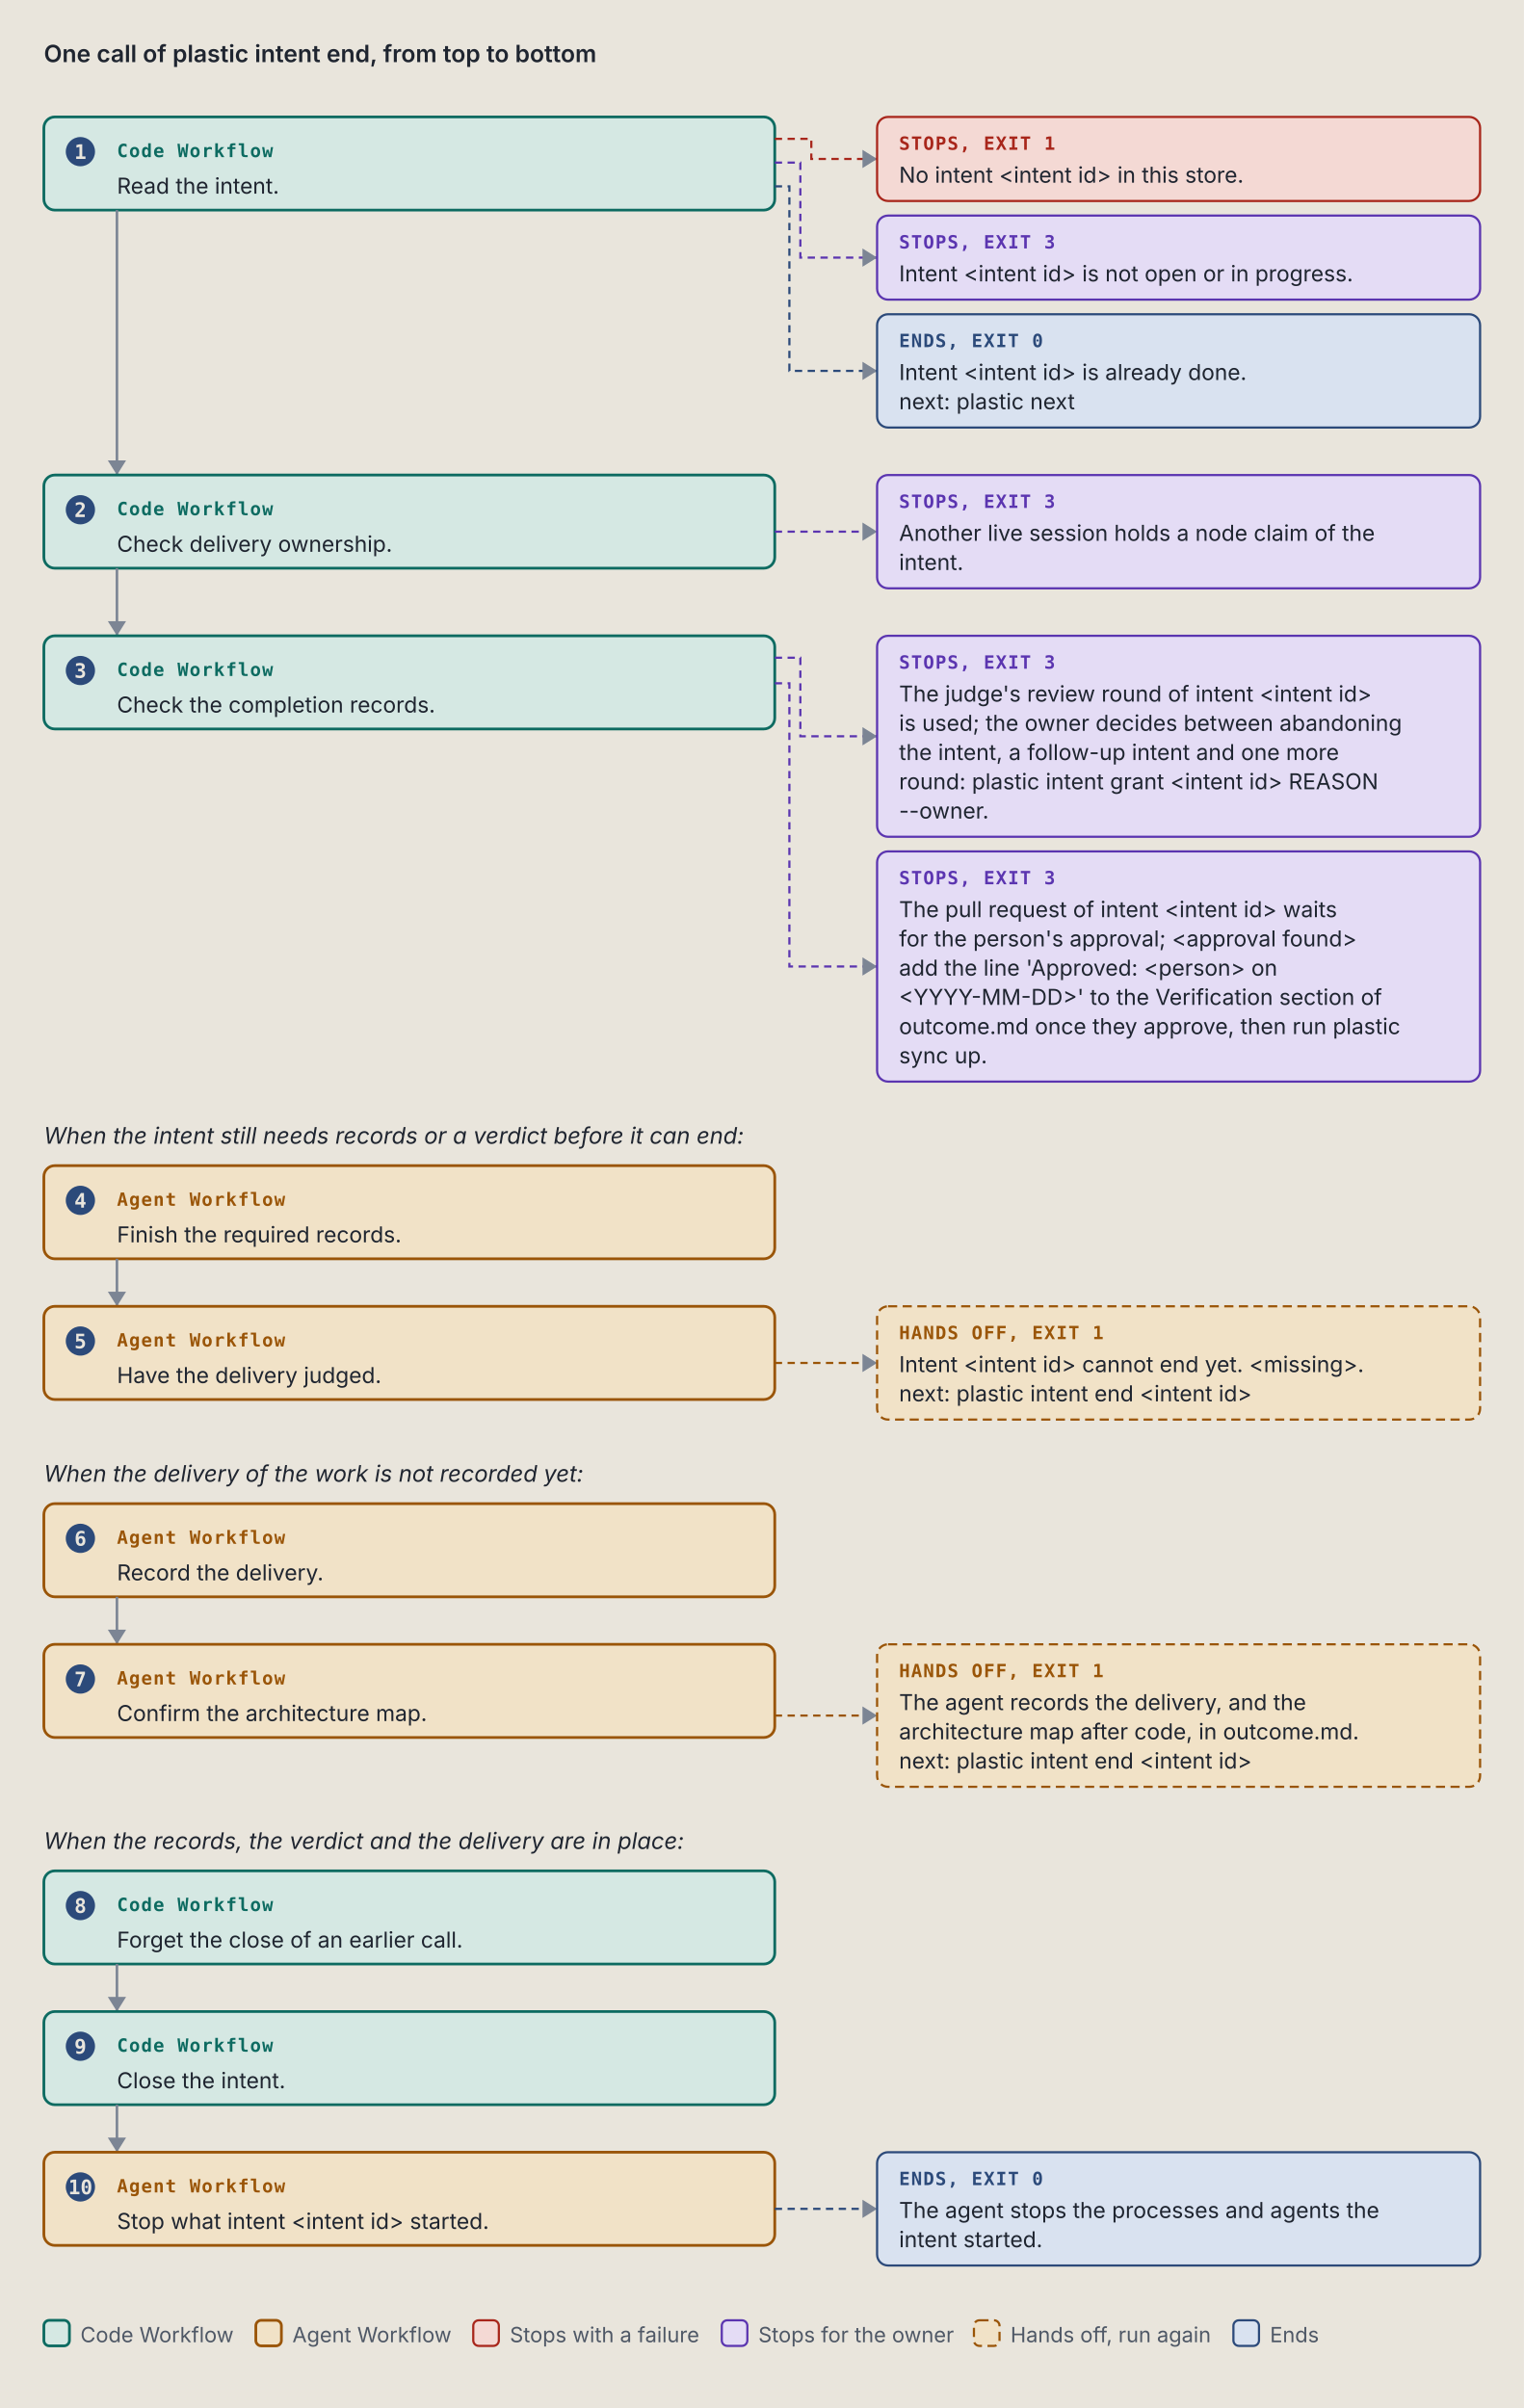
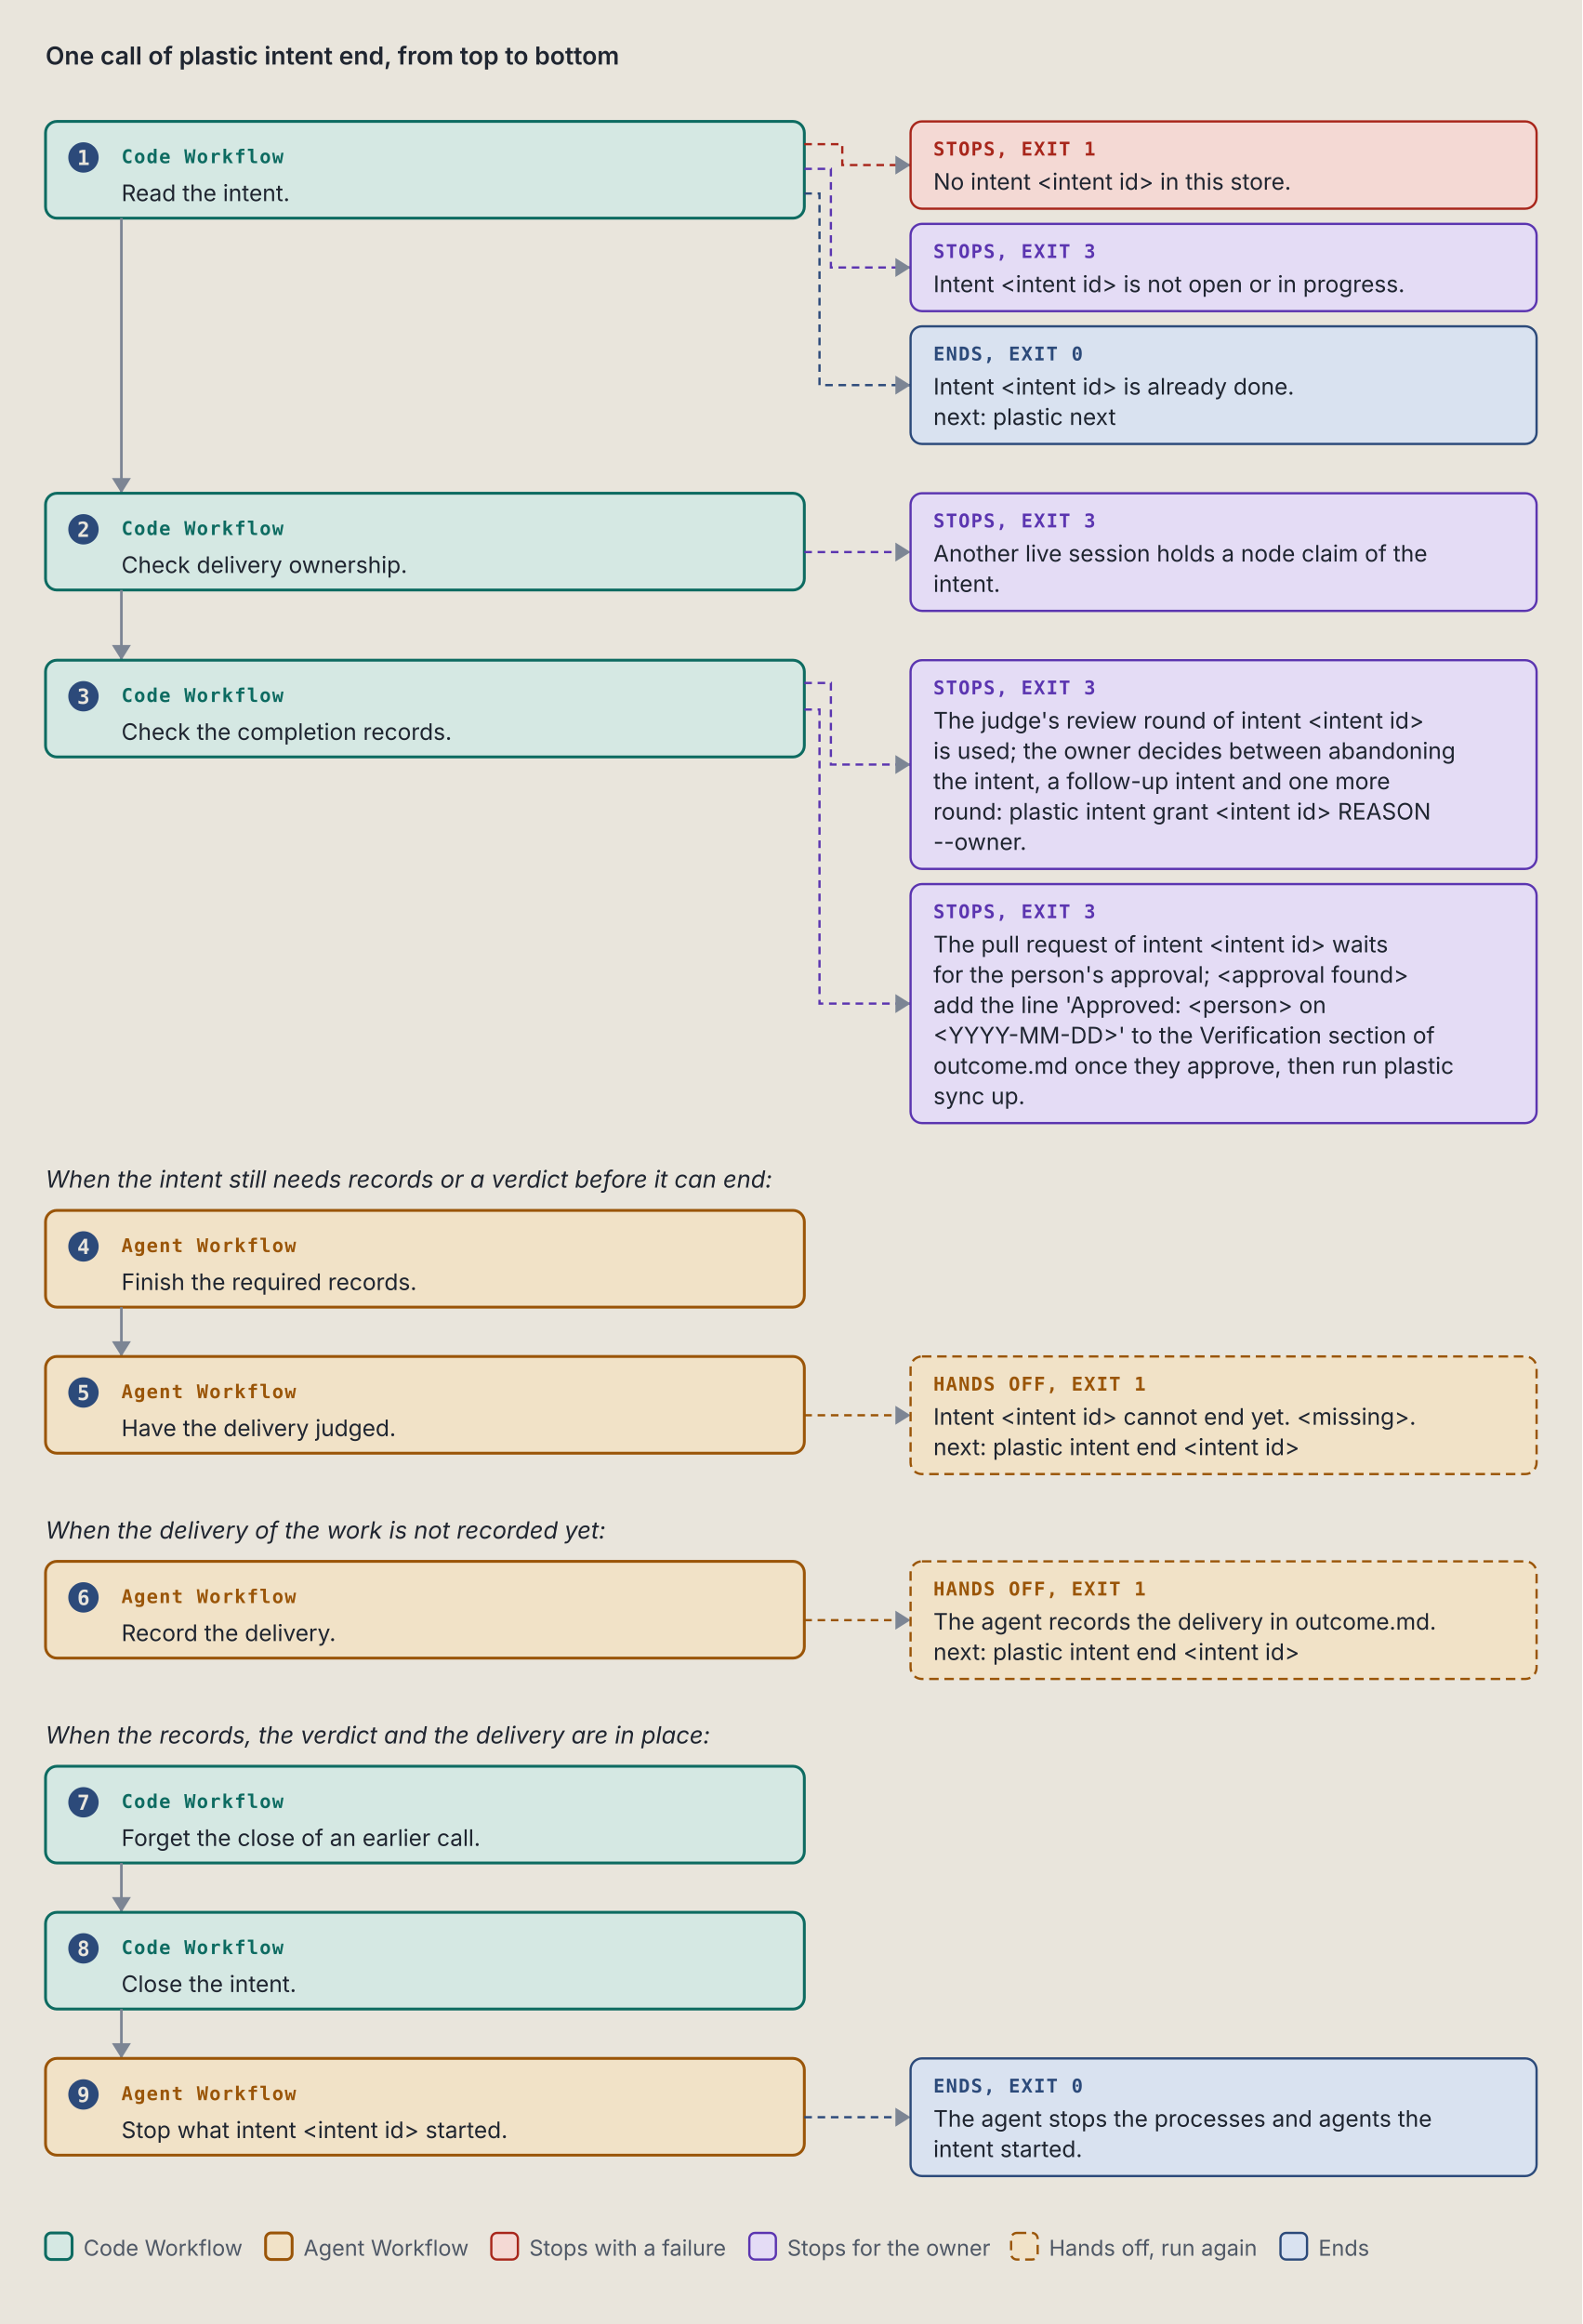
- <svg xmlns="http://www.w3.org/2000/svg" viewBox="0 0 834 1318" width="834" height="1318" role="img" xml:space="preserve">
+ <svg xmlns="http://www.w3.org/2000/svg" viewBox="0 0 834 1225" width="834" height="1225" role="img" xml:space="preserve">
  <style>.ground { fill: #e9e5dc; }
.card { fill: #f4f1ea; stroke: #7c8594; stroke-width: 1; }
.lane-code { fill: #d5e8e3; stroke: #0d6b61; stroke-width: 1.5; }
.lane-agent { fill: #f1e2c7; stroke: #9a5508; stroke-width: 1.5; }
.stop-refusal { fill: #e4dcf5; stroke: #5b35b0; stroke-width: 1.2; }
.stop-failure { fill: #f4d9d4; stroke: #a8261b; stroke-width: 1.2; }
.end { fill: #d9e2f0; stroke: #2c4a7a; stroke-width: 1.2; }
.stop-end { fill: #d9e2f0; stroke: #2c4a7a; stroke-width: 1.2; }
.stop-handoff { fill: #f1e2c7; stroke: #9a5508; stroke-width: 1.2; stroke-dasharray: 5 3; }
.wire-handoff { fill: none; stroke: #9a5508; stroke-width: 1.2; stroke-dasharray: 4 3; }
.wire-end { fill: none; stroke: #2c4a7a; stroke-width: 1.2; stroke-dasharray: 4 3; }
.tag-handoff { fill: #9a5508; }
.k { fill: #4f5866; font: 11.5px "IBM Plex Sans", system-ui, -apple-system, "Segoe UI", sans-serif; }
.way { fill: #1f2530; font: italic 12.5px "IBM Plex Sans", system-ui, -apple-system, "Segoe UI", sans-serif; }
.wire { fill: none; stroke: #7c8594; stroke-width: 1.4; }
.wire-read { fill: none; stroke: #7c8594; stroke-width: 1.4; stroke-dasharray: 5 3; }
.wire-refusal { fill: none; stroke: #5b35b0; stroke-width: 1.2; stroke-dasharray: 4 3; }
.wire-failure { fill: none; stroke: #a8261b; stroke-width: 1.2; stroke-dasharray: 4 3; }
.head { fill: #7c8594; }
.t { fill: #1f2530; font: 12px "IBM Plex Sans", system-ui, -apple-system, "Segoe UI", sans-serif; }
.tb { fill: #1f2530; font: 600 13px "IBM Plex Sans", system-ui, -apple-system, "Segoe UI", sans-serif; }
.tm { fill: #1f2530; font: 11.5px "IBM Plex Mono", ui-monospace, Menlo, Consolas, monospace; }
.tag { font: 600 10px "IBM Plex Mono", ui-monospace, Menlo, Consolas, monospace; letter-spacing: .06em; }
.tag-code { fill: #0d6b61; } .tag-agent { fill: #9a5508; } .tag-refusal { fill: #5b35b0; }
.tag-failure { fill: #a8261b; } .tag-end { fill: #2c4a7a; } .tag-muted { fill: #4f5866; }
.tm.tag-muted { font-size: 10.5px; }
.db { fill: #d9e2f0; stroke: #2c4a7a; stroke-width: 1.2; }
.codebox { fill: #f4f1ea; stroke: #7c8594; stroke-width: 1; }
.cx { fill: #1f2530; font: 12px "IBM Plex Mono", ui-monospace, Menlo, Consolas, monospace; white-space: pre; }
.cx-n { fill: #4f5866; font: 11px "IBM Plex Mono", ui-monospace, Menlo, Consolas, monospace; }
.cx-k { fill: #5b35b0; } .cx-s { fill: #9a5508; } .cx-y { fill: #0d6b61; }
.cx-w { fill: #2c4a7a; font-weight: 600; } .cx-t { fill: #a8261b; } .cx-c { fill: #4f5866; font-style: italic; }
.badge { fill: #2c4a7a; } .badge-t { fill: #e9e5dc; font: 600 11px "IBM Plex Mono", ui-monospace, Menlo, Consolas, monospace; }
.bracket { fill: none; stroke: #2c4a7a; stroke-width: 1.4; }
.term { fill: #16191e; stroke: #7c8594; stroke-width: 1; }
.term-t { fill: #e6e2d8; font: 12px "IBM Plex Mono", ui-monospace, Menlo, Consolas, monospace; }
.term-p { fill: #8fd18f; font: 12px "IBM Plex Mono", ui-monospace, Menlo, Consolas, monospace; }
.term-m { fill: #a3abb6; font: 12px "IBM Plex Mono", ui-monospace, Menlo, Consolas, monospace; }
.big { font: 700 36px "IBM Plex Mono", ui-monospace, Menlo, Consolas, monospace; }

@media (prefers-color-scheme: dark) {
.ground { fill: #171a1f; }
.card { fill: #20242b; stroke: #8a93a2; stroke-width: 1; }
.lane-code { fill: #173a36; stroke: #5cc4b4; stroke-width: 1.5; }
.lane-agent { fill: #3d2e17; stroke: #e5a95a; stroke-width: 1.5; }
.stop-refusal { fill: #2d2445; stroke: #b59cf2; stroke-width: 1.2; }
.stop-failure { fill: #45211e; stroke: #f2958a; stroke-width: 1.2; }
.end { fill: #1f2c42; stroke: #97b6e8; stroke-width: 1.2; }
.stop-end { fill: #1f2c42; stroke: #97b6e8; stroke-width: 1.2; }
.stop-handoff { fill: #3d2e17; stroke: #e5a95a; stroke-width: 1.2; stroke-dasharray: 5 3; }
.wire-handoff { fill: none; stroke: #e5a95a; stroke-width: 1.2; stroke-dasharray: 4 3; }
.wire-end { fill: none; stroke: #97b6e8; stroke-width: 1.2; stroke-dasharray: 4 3; }
.tag-handoff { fill: #e5a95a; }
.k { fill: #b3b9c3; font: 11.5px "IBM Plex Sans", system-ui, -apple-system, "Segoe UI", sans-serif; }
.way { fill: #e8e4da; font: italic 12.5px "IBM Plex Sans", system-ui, -apple-system, "Segoe UI", sans-serif; }
.wire { fill: none; stroke: #8a93a2; stroke-width: 1.4; }
.wire-read { fill: none; stroke: #8a93a2; stroke-width: 1.4; stroke-dasharray: 5 3; }
.wire-refusal { fill: none; stroke: #b59cf2; stroke-width: 1.2; stroke-dasharray: 4 3; }
.wire-failure { fill: none; stroke: #f2958a; stroke-width: 1.2; stroke-dasharray: 4 3; }
.head { fill: #8a93a2; }
.t { fill: #e8e4da; font: 12px "IBM Plex Sans", system-ui, -apple-system, "Segoe UI", sans-serif; }
.tb { fill: #e8e4da; font: 600 13px "IBM Plex Sans", system-ui, -apple-system, "Segoe UI", sans-serif; }
.tm { fill: #e8e4da; font: 11.5px "IBM Plex Mono", ui-monospace, Menlo, Consolas, monospace; }
.tag { font: 600 10px "IBM Plex Mono", ui-monospace, Menlo, Consolas, monospace; letter-spacing: .06em; }
.tag-code { fill: #5cc4b4; } .tag-agent { fill: #e5a95a; } .tag-refusal { fill: #b59cf2; }
.tag-failure { fill: #f2958a; } .tag-end { fill: #97b6e8; } .tag-muted { fill: #b3b9c3; }
.tm.tag-muted { font-size: 10.5px; }
.db { fill: #1f2c42; stroke: #97b6e8; stroke-width: 1.2; }
.codebox { fill: #20242b; stroke: #8a93a2; stroke-width: 1; }
.cx { fill: #e8e4da; font: 12px "IBM Plex Mono", ui-monospace, Menlo, Consolas, monospace; white-space: pre; }
.cx-n { fill: #b3b9c3; font: 11px "IBM Plex Mono", ui-monospace, Menlo, Consolas, monospace; }
.cx-k { fill: #b59cf2; } .cx-s { fill: #e5a95a; } .cx-y { fill: #5cc4b4; }
.cx-w { fill: #97b6e8; font-weight: 600; } .cx-t { fill: #f2958a; } .cx-c { fill: #b3b9c3; font-style: italic; }
.badge { fill: #97b6e8; } .badge-t { fill: #171a1f; font: 600 11px "IBM Plex Mono", ui-monospace, Menlo, Consolas, monospace; }
.bracket { fill: none; stroke: #97b6e8; stroke-width: 1.4; }
.term { fill: #16191e; stroke: #8a93a2; stroke-width: 1; }
.term-t { fill: #e6e2d8; font: 12px "IBM Plex Mono", ui-monospace, Menlo, Consolas, monospace; }
.term-p { fill: #8fd18f; font: 12px "IBM Plex Mono", ui-monospace, Menlo, Consolas, monospace; }
.term-m { fill: #a3abb6; font: 12px "IBM Plex Mono", ui-monospace, Menlo, Consolas, monospace; }
.big { font: 700 36px "IBM Plex Mono", ui-monospace, Menlo, Consolas, monospace; }
}</style>
  <rect width="100%" height="100%" class="ground" />
  <text x="24" y="34" class="tb" text-anchor="start">One call of plastic intent end, from top to bottom</text>
  <rect x="24" y="64" width="400" height="51" rx="6" class="lane-code" />
  <circle cx="44" cy="83" r="8" class="badge" />
  <text x="44" y="87" class="badge-t" text-anchor="middle">1</text>
  <text x="64" y="86" class="tag tag-code" text-anchor="start">Code Workflow</text>
  <text x="64" y="106" class="t" text-anchor="start">Read the intent.</text>
  <path d="M 424 76 L 444 76 L 444 87 L 480 87" class="wire-failure" />
  <path d="M 472 82 L 480 87 L 472 92 Z" class="head" />
  <rect x="480" y="64" width="330" height="46" rx="6" class="stop-failure" />
  <text x="492" y="82" class="tag tag-failure" text-anchor="start">STOPS, EXIT 1</text>
  <text x="492" y="100" class="t" text-anchor="start">No intent &lt;intent id&gt; in this store.</text>
  <path d="M 424 89 L 438 89 L 438 141 L 480 141" class="wire-refusal" />
  <path d="M 472 136 L 480 141 L 472 146 Z" class="head" />
  <rect x="480" y="118" width="330" height="46" rx="6" class="stop-refusal" />
  <text x="492" y="136" class="tag tag-refusal" text-anchor="start">STOPS, EXIT 3</text>
  <text x="492" y="154" class="t" text-anchor="start">Intent &lt;intent id&gt; is not open or in progress.</text>
  <path d="M 424 102 L 432 102 L 432 203 L 480 203" class="wire-end" />
  <path d="M 472 198 L 480 203 L 472 208 Z" class="head" />
  <rect x="480" y="172" width="330" height="62" rx="6" class="stop-end" />
  <text x="492" y="190" class="tag tag-end" text-anchor="start">ENDS, EXIT 0</text>
  <text x="492" y="208" class="t" text-anchor="start">Intent &lt;intent id&gt; is already done.</text>
  <text x="492" y="224" class="t" text-anchor="start">next: plastic next</text>
  <path d="M 64 115 L 64 260" class="wire" />
  <path d="M 59 252 L 64 260 L 69 252 Z" class="head" />
  <rect x="24" y="260" width="400" height="51" rx="6" class="lane-code" />
  <circle cx="44" cy="279" r="8" class="badge" />
  <text x="44" y="283" class="badge-t" text-anchor="middle">2</text>
  <text x="64" y="282" class="tag tag-code" text-anchor="start">Code Workflow</text>
  <text x="64" y="302" class="t" text-anchor="start">Check delivery ownership.</text>
  <path d="M 424 291 L 480 291" class="wire-refusal" />
  <path d="M 472 286 L 480 291 L 472 296 Z" class="head" />
  <rect x="480" y="260" width="330" height="62" rx="6" class="stop-refusal" />
  <text x="492" y="278" class="tag tag-refusal" text-anchor="start">STOPS, EXIT 3</text>
  <text x="492" y="296" class="t" text-anchor="start">Another live session holds a node claim of the</text>
  <text x="492" y="312" class="t" text-anchor="start">intent.</text>
  <path d="M 64 311 L 64 348" class="wire" />
  <path d="M 59 340 L 64 348 L 69 340 Z" class="head" />
  <rect x="24" y="348" width="400" height="51" rx="6" class="lane-code" />
  <circle cx="44" cy="367" r="8" class="badge" />
  <text x="44" y="371" class="badge-t" text-anchor="middle">3</text>
  <text x="64" y="370" class="tag tag-code" text-anchor="start">Code Workflow</text>
  <text x="64" y="390" class="t" text-anchor="start">Check the completion records.</text>
  <path d="M 424 360 L 438 360 L 438 403 L 480 403" class="wire-refusal" />
  <path d="M 472 398 L 480 403 L 472 408 Z" class="head" />
  <rect x="480" y="348" width="330" height="110" rx="6" class="stop-refusal" />
  <text x="492" y="366" class="tag tag-refusal" text-anchor="start">STOPS, EXIT 3</text>
  <text x="492" y="384" class="t" text-anchor="start">The judge's review round of intent &lt;intent id&gt;</text>
  <text x="492" y="400" class="t" text-anchor="start">is used; the owner decides between abandoning</text>
  <text x="492" y="416" class="t" text-anchor="start">the intent, a follow-up intent and one more</text>
  <text x="492" y="432" class="t" text-anchor="start">round: plastic intent grant &lt;intent id&gt; REASON</text>
  <text x="492" y="448" class="t" text-anchor="start">--owner.</text>
  <path d="M 424 374 L 432 374 L 432 529 L 480 529" class="wire-refusal" />
  <path d="M 472 524 L 480 529 L 472 534 Z" class="head" />
  <rect x="480" y="466" width="330" height="126" rx="6" class="stop-refusal" />
  <text x="492" y="484" class="tag tag-refusal" text-anchor="start">STOPS, EXIT 3</text>
  <text x="492" y="502" class="t" text-anchor="start">The pull request of intent &lt;intent id&gt; waits</text>
  <text x="492" y="518" class="t" text-anchor="start">for the person's approval; &lt;approval found&gt;</text>
  <text x="492" y="534" class="t" text-anchor="start">add the line 'Approved: &lt;person&gt; on</text>
  <text x="492" y="550" class="t" text-anchor="start">&lt;YYYY-MM-DD&gt;' to the Verification section of</text>
  <text x="492" y="566" class="t" text-anchor="start">outcome.md once they approve, then run plastic</text>
  <text x="492" y="582" class="t" text-anchor="start">sync up.</text>
  <text x="24" y="626" class="way" text-anchor="start">When the intent still needs records or a verdict before it can end:</text>
  <rect x="24" y="638" width="400" height="51" rx="6" class="lane-agent" />
  <circle cx="44" cy="657" r="8" class="badge" />
  <text x="44" y="661" class="badge-t" text-anchor="middle">4</text>
  <text x="64" y="660" class="tag tag-agent" text-anchor="start">Agent Workflow</text>
  <text x="64" y="680" class="t" text-anchor="start">Finish the required records.</text>
  <path d="M 64 689 L 64 715" class="wire" />
  <path d="M 59 707 L 64 715 L 69 707 Z" class="head" />
  <rect x="24" y="715" width="400" height="51" rx="6" class="lane-agent" />
  <circle cx="44" cy="734" r="8" class="badge" />
  <text x="44" y="738" class="badge-t" text-anchor="middle">5</text>
  <text x="64" y="737" class="tag tag-agent" text-anchor="start">Agent Workflow</text>
  <text x="64" y="757" class="t" text-anchor="start">Have the delivery judged.</text>
  <path d="M 424 746 L 480 746" class="wire-handoff" />
  <path d="M 472 741 L 480 746 L 472 751 Z" class="head" />
  <rect x="480" y="715" width="330" height="62" rx="6" class="stop-handoff" />
  <text x="492" y="733" class="tag tag-handoff" text-anchor="start">HANDS OFF, EXIT 1</text>
  <text x="492" y="751" class="t" text-anchor="start">Intent &lt;intent id&gt; cannot end yet. &lt;missing&gt;.</text>
  <text x="492" y="767" class="t" text-anchor="start">next: plastic intent end &lt;intent id&gt;</text>
  <text x="24" y="811" class="way" text-anchor="start">When the delivery of the work is not recorded yet:</text>
  <rect x="24" y="823" width="400" height="51" rx="6" class="lane-agent" />
  <circle cx="44" cy="842" r="8" class="badge" />
  <text x="44" y="846" class="badge-t" text-anchor="middle">6</text>
  <text x="64" y="845" class="tag tag-agent" text-anchor="start">Agent Workflow</text>
  <text x="64" y="865" class="t" text-anchor="start">Record the delivery.</text>
-   <path d="M 64 874 L 64 900" class="wire" />
-   <path d="M 59 892 L 64 900 L 69 892 Z" class="head" />
-   <rect x="24" y="900" width="400" height="51" rx="6" class="lane-agent" />
-   <circle cx="44" cy="919" r="8" class="badge" />
-   <text x="44" y="923" class="badge-t" text-anchor="middle">7</text>
-   <text x="64" y="922" class="tag tag-agent" text-anchor="start">Agent Workflow</text>
-   <text x="64" y="942" class="t" text-anchor="start">Confirm the architecture map.</text>
-   <path d="M 424 939 L 480 939" class="wire-handoff" />
-   <path d="M 472 934 L 480 939 L 472 944 Z" class="head" />
-   <rect x="480" y="900" width="330" height="78" rx="6" class="stop-handoff" />
-   <text x="492" y="918" class="tag tag-handoff" text-anchor="start">HANDS OFF, EXIT 1</text>
-   <text x="492" y="936" class="t" text-anchor="start">The agent records the delivery, and the</text>
-   <text x="492" y="952" class="t" text-anchor="start">architecture map after code, in outcome.md.</text>
-   <text x="492" y="968" class="t" text-anchor="start">next: plastic intent end &lt;intent id&gt;</text>
-   <text x="24" y="1012" class="way" text-anchor="start">When the records, the verdict and the delivery are in place:</text>
-   <rect x="24" y="1024" width="400" height="51" rx="6" class="lane-code" />
-   <circle cx="44" cy="1043" r="8" class="badge" />
-   <text x="44" y="1047" class="badge-t" text-anchor="middle">8</text>
-   <text x="64" y="1046" class="tag tag-code" text-anchor="start">Code Workflow</text>
-   <text x="64" y="1066" class="t" text-anchor="start">Forget the close of an earlier call.</text>
-   <path d="M 64 1075 L 64 1101" class="wire" />
-   <path d="M 59 1093 L 64 1101 L 69 1093 Z" class="head" />
-   <rect x="24" y="1101" width="400" height="51" rx="6" class="lane-code" />
-   <circle cx="44" cy="1120" r="8" class="badge" />
-   <text x="44" y="1124" class="badge-t" text-anchor="middle">9</text>
-   <text x="64" y="1123" class="tag tag-code" text-anchor="start">Code Workflow</text>
-   <text x="64" y="1143" class="t" text-anchor="start">Close the intent.</text>
-   <path d="M 64 1152 L 64 1178" class="wire" />
-   <path d="M 59 1170 L 64 1178 L 69 1170 Z" class="head" />
-   <rect x="24" y="1178" width="400" height="51" rx="6" class="lane-agent" />
-   <circle cx="44" cy="1197" r="8" class="badge" />
-   <text x="44" y="1201" class="badge-t" text-anchor="middle">10</text>
-   <text x="64" y="1200" class="tag tag-agent" text-anchor="start">Agent Workflow</text>
-   <text x="64" y="1220" class="t" text-anchor="start">Stop what intent &lt;intent id&gt; started.</text>
-   <path d="M 424 1209 L 480 1209" class="wire-end" />
-   <path d="M 472 1204 L 480 1209 L 472 1214 Z" class="head" />
-   <rect x="480" y="1178" width="330" height="62" rx="6" class="stop-end" />
-   <text x="492" y="1196" class="tag tag-end" text-anchor="start">ENDS, EXIT 0</text>
-   <text x="492" y="1214" class="t" text-anchor="start">The agent stops the processes and agents the</text>
-   <text x="492" y="1230" class="t" text-anchor="start">intent started.</text>
-   <rect x="24" y="1270" width="14" height="14" rx="3" class="lane-code" />
-   <text x="44" y="1282" class="k" text-anchor="start">Code Workflow</text>
-   <rect x="140" y="1270" width="14" height="14" rx="3" class="lane-agent" />
-   <text x="160" y="1282" class="k" text-anchor="start">Agent Workflow</text>
-   <rect x="259" y="1270" width="14" height="14" rx="3" class="stop-failure" />
-   <text x="279" y="1282" class="k" text-anchor="start">Stops with a failure</text>
-   <rect x="395" y="1270" width="14" height="14" rx="3" class="stop-refusal" />
-   <text x="415" y="1282" class="k" text-anchor="start">Stops for the owner</text>
-   <rect x="533" y="1270" width="14" height="14" rx="3" class="stop-handoff" />
-   <text x="553" y="1282" class="k" text-anchor="start">Hands off, run again</text>
-   <rect x="675" y="1270" width="14" height="14" rx="3" class="stop-end" />
-   <text x="695" y="1282" class="k" text-anchor="start">Ends</text>
+   <path d="M 424 854 L 480 854" class="wire-handoff" />
+   <path d="M 472 849 L 480 854 L 472 859 Z" class="head" />
+   <rect x="480" y="823" width="330" height="62" rx="6" class="stop-handoff" />
+   <text x="492" y="841" class="tag tag-handoff" text-anchor="start">HANDS OFF, EXIT 1</text>
+   <text x="492" y="859" class="t" text-anchor="start">The agent records the delivery in outcome.md.</text>
+   <text x="492" y="875" class="t" text-anchor="start">next: plastic intent end &lt;intent id&gt;</text>
+   <text x="24" y="919" class="way" text-anchor="start">When the records, the verdict and the delivery are in place:</text>
+   <rect x="24" y="931" width="400" height="51" rx="6" class="lane-code" />
+   <circle cx="44" cy="950" r="8" class="badge" />
+   <text x="44" y="954" class="badge-t" text-anchor="middle">7</text>
+   <text x="64" y="953" class="tag tag-code" text-anchor="start">Code Workflow</text>
+   <text x="64" y="973" class="t" text-anchor="start">Forget the close of an earlier call.</text>
+   <path d="M 64 982 L 64 1008" class="wire" />
+   <path d="M 59 1000 L 64 1008 L 69 1000 Z" class="head" />
+   <rect x="24" y="1008" width="400" height="51" rx="6" class="lane-code" />
+   <circle cx="44" cy="1027" r="8" class="badge" />
+   <text x="44" y="1031" class="badge-t" text-anchor="middle">8</text>
+   <text x="64" y="1030" class="tag tag-code" text-anchor="start">Code Workflow</text>
+   <text x="64" y="1050" class="t" text-anchor="start">Close the intent.</text>
+   <path d="M 64 1059 L 64 1085" class="wire" />
+   <path d="M 59 1077 L 64 1085 L 69 1077 Z" class="head" />
+   <rect x="24" y="1085" width="400" height="51" rx="6" class="lane-agent" />
+   <circle cx="44" cy="1104" r="8" class="badge" />
+   <text x="44" y="1108" class="badge-t" text-anchor="middle">9</text>
+   <text x="64" y="1107" class="tag tag-agent" text-anchor="start">Agent Workflow</text>
+   <text x="64" y="1127" class="t" text-anchor="start">Stop what intent &lt;intent id&gt; started.</text>
+   <path d="M 424 1116 L 480 1116" class="wire-end" />
+   <path d="M 472 1111 L 480 1116 L 472 1121 Z" class="head" />
+   <rect x="480" y="1085" width="330" height="62" rx="6" class="stop-end" />
+   <text x="492" y="1103" class="tag tag-end" text-anchor="start">ENDS, EXIT 0</text>
+   <text x="492" y="1121" class="t" text-anchor="start">The agent stops the processes and agents the</text>
+   <text x="492" y="1137" class="t" text-anchor="start">intent started.</text>
+   <rect x="24" y="1177" width="14" height="14" rx="3" class="lane-code" />
+   <text x="44" y="1189" class="k" text-anchor="start">Code Workflow</text>
+   <rect x="140" y="1177" width="14" height="14" rx="3" class="lane-agent" />
+   <text x="160" y="1189" class="k" text-anchor="start">Agent Workflow</text>
+   <rect x="259" y="1177" width="14" height="14" rx="3" class="stop-failure" />
+   <text x="279" y="1189" class="k" text-anchor="start">Stops with a failure</text>
+   <rect x="395" y="1177" width="14" height="14" rx="3" class="stop-refusal" />
+   <text x="415" y="1189" class="k" text-anchor="start">Stops for the owner</text>
+   <rect x="533" y="1177" width="14" height="14" rx="3" class="stop-handoff" />
+   <text x="553" y="1189" class="k" text-anchor="start">Hands off, run again</text>
+   <rect x="675" y="1177" width="14" height="14" rx="3" class="stop-end" />
+   <text x="695" y="1189" class="k" text-anchor="start">Ends</text>
</svg>
